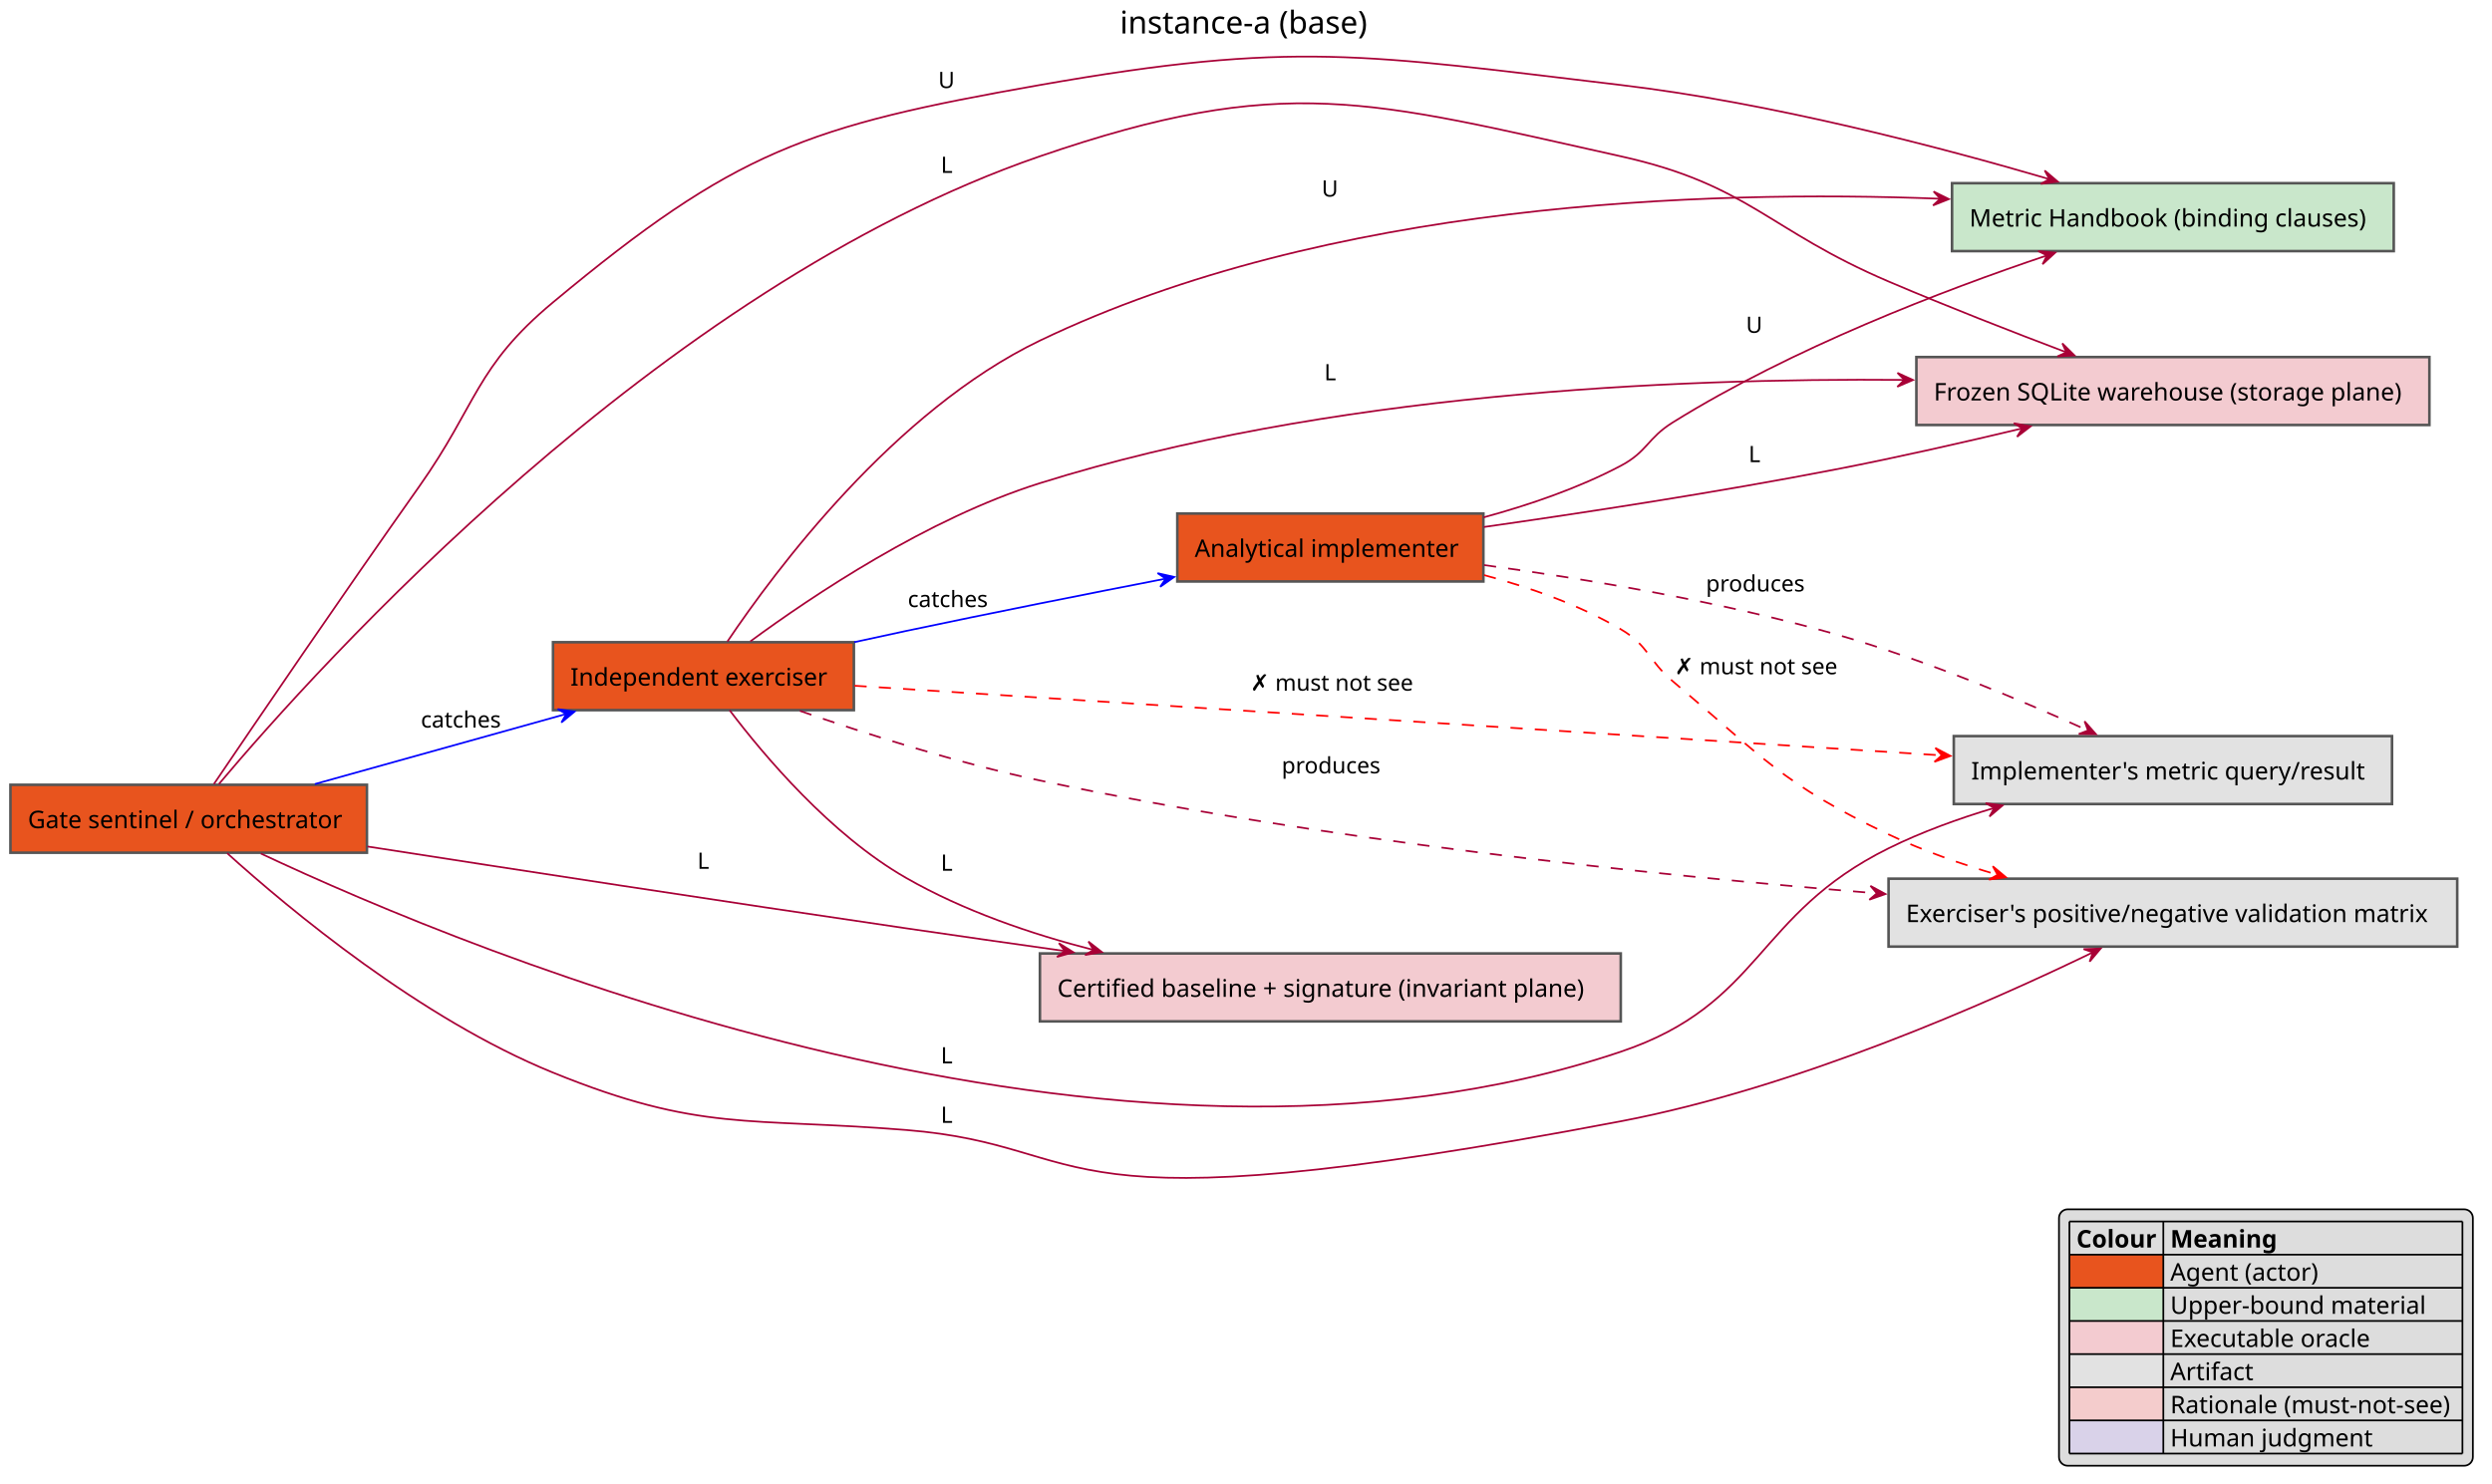
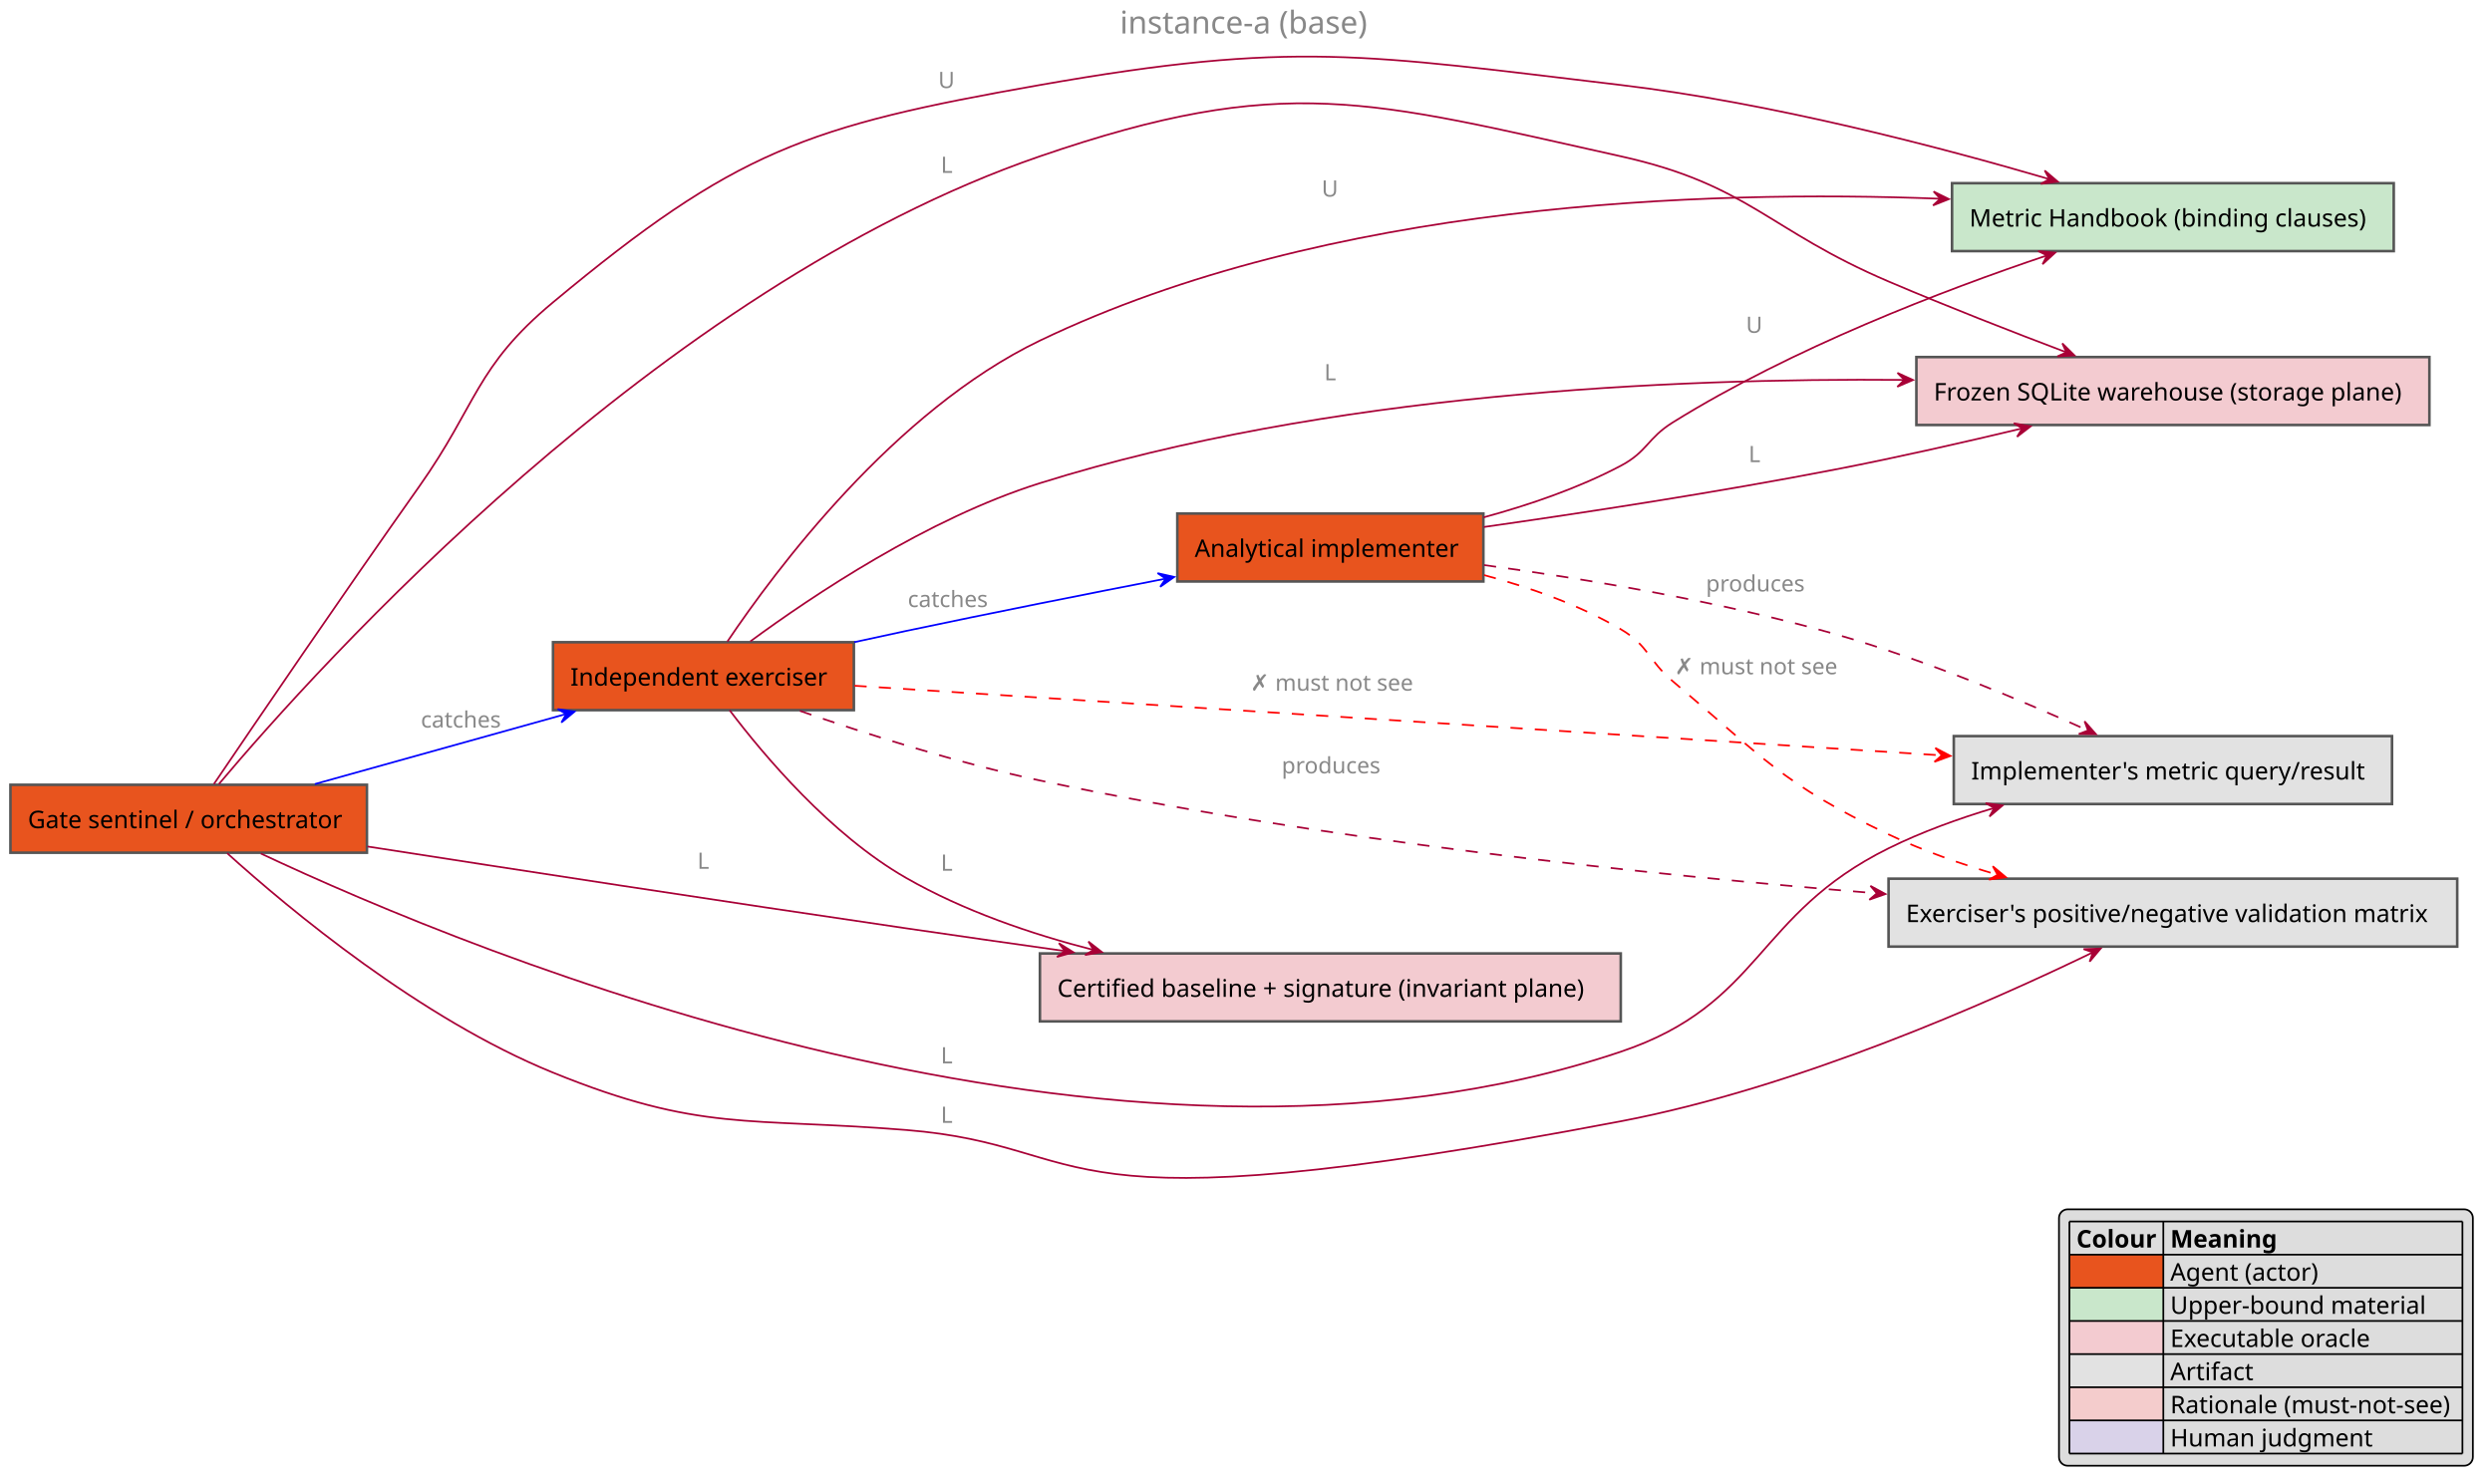
<svg xmlns="http://www.w3.org/2000/svg" contentScriptType="application/ecmascript" contentStyleType="text/css" height="853px" preserveAspectRatio="none" style="width:1433px;height:853px;" version="1.1" viewBox="0 0 1433 853" width="1433px" zoomAndPan="magnify">
  <defs />
  <g>
-     <text fill="#000000" font-family="sans-serif" font-size="18" lengthAdjust="spacingAndGlyphs" textLength="143" x="644" y="19.242">instance-a (base)</text>
+     <text fill="#888888" font-family="sans-serif" font-size="18" lengthAdjust="spacingAndGlyphs" textLength="143" x="644" y="19.242">instance-a (base)</text>
    <rect fill="#E8541E" height="39.068" style="stroke: #555555; stroke-width: 1.5;" width="205" x="6" y="451.356" />
    <text fill="#000000" font-family="sans-serif" font-size="14" lengthAdjust="spacingAndGlyphs" textLength="185" x="16" y="476.322">Gate sentinel / orchestrator</text>
    <rect fill="#E8541E" height="39.068" style="stroke: #555555; stroke-width: 1.5;" width="176" x="677" y="295.356" />
    <text fill="#000000" font-family="sans-serif" font-size="14" lengthAdjust="spacingAndGlyphs" textLength="156" x="687" y="320.322">Analytical implementer</text>
    <rect fill="#E8541E" height="39.068" style="stroke: #555555; stroke-width: 1.5;" width="173" x="318" y="369.356" />
    <text fill="#000000" font-family="sans-serif" font-size="14" lengthAdjust="spacingAndGlyphs" textLength="153" x="328" y="394.322">Independent exerciser</text>
    <rect fill="#C9E7CB" height="39.068" style="stroke: #555555; stroke-width: 1.5;" width="254" x="1122.5" y="105.356" />
    <text fill="#000000" font-family="sans-serif" font-size="14" lengthAdjust="spacingAndGlyphs" textLength="234" x="1132.5" y="130.322">Metric Handbook (binding clauses)</text>
    <rect fill="#F3CBD0" height="39.068" style="stroke: #555555; stroke-width: 1.5;" width="295" x="1102" y="205.356" />
    <text fill="#000000" font-family="sans-serif" font-size="14" lengthAdjust="spacingAndGlyphs" textLength="275" x="1112" y="230.322">Frozen SQLite warehouse (storage plane)</text>
    <rect fill="#F3CBD0" height="39.068" style="stroke: #555555; stroke-width: 1.5;" width="334" x="598" y="548.356" />
    <text fill="#000000" font-family="sans-serif" font-size="14" lengthAdjust="spacingAndGlyphs" textLength="314" x="608" y="573.322">Certified baseline + signature (invariant plane)</text>
    <rect fill="#E2E2E2" height="39.068" style="stroke: #555555; stroke-width: 1.5;" width="252" x="1123.5" y="423.356" />
    <text fill="#000000" font-family="sans-serif" font-size="14" lengthAdjust="spacingAndGlyphs" textLength="232" x="1133.5" y="448.322">Implementer's metric query/result</text>
    <rect fill="#E2E2E2" height="39.068" style="stroke: #555555; stroke-width: 1.5;" width="327" x="1086" y="505.356" />
    <text fill="#000000" font-family="sans-serif" font-size="14" lengthAdjust="spacingAndGlyphs" textLength="307" x="1096" y="530.322">Exerciser's positive/negative validation matrix</text>
    <path d="M122.97,450.976 C146.59,416.116 197.18,341.846 241,279.886 C274.62,232.346 273.25,211.136 318,173.886 C422.75,86.706 463.78,72.536 598,48.886 C744.19,23.136 784.58,31.436 932,48.886 C1018.3,59.106 1115.14,84.476 1178.7,103.106 " fill="none" id="A_sentinel-&gt;S_metric_handbook" style="stroke: #A80036; stroke-width: 1.0;" />
    <polygon fill="#A80036" points="1183.3,104.456,1175.797,98.075,1178.504,103.043,1173.536,105.749,1183.3,104.456" style="stroke: #A80036; stroke-width: 1.0;" />
-     <text fill="#000000" font-family="sans-serif" font-size="13" lengthAdjust="spacingAndGlyphs" textLength="10" x="539.5" y="50.633">U</text>
+     <text fill="#888888" font-family="sans-serif" font-size="13" lengthAdjust="spacingAndGlyphs" textLength="10" x="539.5" y="50.633">U</text>
    <path d="M125.85,450.956 C182.49,383.716 378.82,165.256 598,89.886 C738.38,41.616 787.09,57.686 932,89.886 C1005.76,106.276 1016.51,132.216 1086,161.886 C1119.52,176.206 1157.48,190.996 1188.27,202.646 " fill="none" id="A_sentinel-&gt;S_warehouse_db" style="stroke: #A80036; stroke-width: 1.0;" />
    <polygon fill="#A80036" points="1192.92,204.406,1185.916,197.482,1188.243,202.638,1183.087,204.965,1192.92,204.406" style="stroke: #A80036; stroke-width: 1.0;" />
-     <text fill="#000000" font-family="sans-serif" font-size="13" lengthAdjust="spacingAndGlyphs" textLength="7" x="541" y="99.423">L</text>
+     <text fill="#888888" font-family="sans-serif" font-size="13" lengthAdjust="spacingAndGlyphs" textLength="7" x="541" y="99.423">L</text>
    <path d="M211.33,486.856 C294.58,499.816 415.34,518.406 521,533.886 C550.51,538.216 582.06,542.716 612.32,546.976 " fill="none" id="A_sentinel-&gt;S_history_ledger" style="stroke: #A80036; stroke-width: 1.0;" />
    <polygon fill="#A80036" points="617.26,547.666,608.908,542.447,612.309,546.967,607.789,550.368,617.26,547.666" style="stroke: #A80036; stroke-width: 1.0;" />
-     <text fill="#000000" font-family="sans-serif" font-size="13" lengthAdjust="spacingAndGlyphs" textLength="7" x="401" y="499.673">L</text>
+     <text fill="#888888" font-family="sans-serif" font-size="13" lengthAdjust="spacingAndGlyphs" textLength="7" x="401" y="499.673">L</text>
    <path d="M149.99,490.886 C271.54,548.106 642.7,702.326 932,604.886 C1013.46,577.456 1008.98,526.046 1086,487.886 C1104.98,478.486 1126.21,470.806 1146.91,464.616 " fill="none" id="A_sentinel-&gt;S_impl_query" style="stroke: #A80036; stroke-width: 1.0;" />
    <polygon fill="#A80036" points="1151.57,463.256,1141.81,461.936,1146.77,464.656,1144.05,469.616,1151.57,463.256" style="stroke: #A80036; stroke-width: 1.0;" />
-     <text fill="#000000" font-family="sans-serif" font-size="13" lengthAdjust="spacingAndGlyphs" textLength="7" x="541" y="611.573">L</text>
+     <text fill="#888888" font-family="sans-serif" font-size="13" lengthAdjust="spacingAndGlyphs" textLength="7" x="541" y="611.573">L</text>
    <path d="M130.66,490.726 C166.29,522.896 241.85,585.946 318,616.886 C402.68,651.306 429.89,642.536 521,649.886 C636.02,659.176 590.55,709.876 932,644.886 C1032.94,625.676 1143.65,576.726 1203.69,547.626 " fill="none" id="A_sentinel-&gt;S_validation_matrix" style="stroke: #A80036; stroke-width: 1.0;" />
    <polygon fill="#A80036" points="1207.98,545.536,1198.137,545.87,1203.483,547.72,1201.632,553.066,1207.98,545.536" style="stroke: #A80036; stroke-width: 1.0;" />
-     <text fill="#000000" font-family="sans-serif" font-size="13" lengthAdjust="spacingAndGlyphs" textLength="7" x="541" y="645.783">L</text>
+     <text fill="#888888" font-family="sans-serif" font-size="13" lengthAdjust="spacingAndGlyphs" textLength="7" x="541" y="645.783">L</text>
    <path d="M853.08,297.566 C879.33,290.426 907.63,280.746 932,267.886 C947.35,259.796 947.26,252.046 962,242.886 C1030.57,200.266 1117.22,167.056 1177.18,146.876 " fill="none" id="A_implementer-&gt;S_metric_handbook" style="stroke: #A80036; stroke-width: 1.0;" />
    <polygon fill="#A80036" points="1181.83,145.326,1172.026,144.386,1177.088,146.911,1174.563,151.973,1181.83,145.326" style="stroke: #A80036; stroke-width: 1.0;" />
-     <text fill="#000000" font-family="sans-serif" font-size="13" lengthAdjust="spacingAndGlyphs" textLength="10" x="1004" y="191.423">U</text>
+     <text fill="#888888" font-family="sans-serif" font-size="13" lengthAdjust="spacingAndGlyphs" textLength="10" x="1004" y="191.423">U</text>
    <path d="M853.22,303.106 C910.95,294.886 988.23,283.046 1056,269.886 C1091.21,263.056 1129.75,254.296 1163.03,246.336 " fill="none" id="A_implementer-&gt;S_warehouse_db" style="stroke: #A80036; stroke-width: 1.0;" />
    <polygon fill="#A80036" points="1167.71,245.206,1158.023,243.427,1162.849,246.378,1159.899,251.204,1167.71,245.206" style="stroke: #A80036; stroke-width: 1.0;" />
-     <text fill="#000000" font-family="sans-serif" font-size="13" lengthAdjust="spacingAndGlyphs" textLength="7" x="1005.5" y="265.783">L</text>
+     <text fill="#888888" font-family="sans-serif" font-size="13" lengthAdjust="spacingAndGlyphs" textLength="7" x="1005.5" y="265.783">L</text>
    <path d="M853.38,324.986 C911.51,332.906 989.18,345.826 1056,364.886 C1106.9,379.406 1162.71,402.916 1201.08,420.336 " fill="none" id="A_implementer-&gt;S_impl_query" style="stroke: #A80036; stroke-width: 1.0; stroke-dasharray: 7.0,7.0;" />
    <polygon fill="#A80036" points="1205.23,422.236,1198.72,414.846,1200.686,420.15,1195.382,422.116,1205.23,422.236" style="stroke: #A80036; stroke-width: 1.0;" />
-     <text fill="#000000" font-family="sans-serif" font-size="13" lengthAdjust="spacingAndGlyphs" textLength="56" x="981" y="340.183">produces</text>
+     <text fill="#888888" font-family="sans-serif" font-size="13" lengthAdjust="spacingAndGlyphs" textLength="56" x="981" y="340.183">produces</text>
    <path d="M418.28,368.986 C445.62,328.316 514.17,236.146 598,195.886 C763.45,116.436 979.15,108.986 1115.78,114.306 " fill="none" id="A_exerciser-&gt;S_metric_handbook" style="stroke: #A80036; stroke-width: 1.0;" />
    <polygon fill="#A80036" points="1120.72,114.506,1111.887,110.149,1115.724,114.306,1111.567,118.143,1120.72,114.506" style="stroke: #A80036; stroke-width: 1.0;" />
-     <text fill="#000000" font-family="sans-serif" font-size="13" lengthAdjust="spacingAndGlyphs" textLength="10" x="760" y="113.073">U</text>
+     <text fill="#888888" font-family="sans-serif" font-size="13" lengthAdjust="spacingAndGlyphs" textLength="10" x="760" y="113.073">U</text>
    <path d="M431.47,368.876 C466.9,342.806 533.4,298.156 598,277.886 C762.42,226.306 961.07,217.306 1095.25,218.496 " fill="none" id="A_exerciser-&gt;S_warehouse_db" style="stroke: #A80036; stroke-width: 1.0;" />
    <polygon fill="#A80036" points="1100.07,218.546,1091.116,214.443,1095.07,218.489,1091.025,222.443,1100.07,218.546" style="stroke: #A80036; stroke-width: 1.0;" />
-     <text fill="#000000" font-family="sans-serif" font-size="13" lengthAdjust="spacingAndGlyphs" textLength="7" x="761.5" y="218.713">L</text>
+     <text fill="#888888" font-family="sans-serif" font-size="13" lengthAdjust="spacingAndGlyphs" textLength="7" x="761.5" y="218.713">L</text>
    <path d="M419.58,408.506 C439.29,434.506 477.61,480.006 521,504.886 C553.93,523.766 592.57,537.096 629.24,546.456 " fill="none" id="A_exerciser-&gt;S_history_ledger" style="stroke: #A80036; stroke-width: 1.0;" />
    <polygon fill="#A80036" points="633.64,547.556,625.879,541.492,628.789,546.343,623.939,549.254,633.64,547.556" style="stroke: #A80036; stroke-width: 1.0;" />
-     <text fill="#000000" font-family="sans-serif" font-size="13" lengthAdjust="spacingAndGlyphs" textLength="7" x="541" y="500.783">L</text>
+     <text fill="#888888" font-family="sans-serif" font-size="13" lengthAdjust="spacingAndGlyphs" textLength="7" x="541" y="500.783">L</text>
    <path d="M459.96,408.836 C498.12,422.086 550.57,438.816 598,448.886 C759.63,483.206 947.37,503.056 1079.49,513.796 " fill="none" id="A_exerciser-&gt;S_validation_matrix" style="stroke: #A80036; stroke-width: 1.0; stroke-dasharray: 7.0,7.0;" />
    <polygon fill="#A80036" points="1084.23,514.186,1075.579,509.479,1079.246,513.786,1074.939,517.453,1084.23,514.186" style="stroke: #A80036; stroke-width: 1.0;" />
-     <text fill="#000000" font-family="sans-serif" font-size="13" lengthAdjust="spacingAndGlyphs" textLength="56" x="737" y="444.783">produces</text>
+     <text fill="#888888" font-family="sans-serif" font-size="13" lengthAdjust="spacingAndGlyphs" textLength="56" x="737" y="444.783">produces</text>
    <path d="M853.4,330.756 C879.8,337.846 908.1,347.866 932,361.886 C948.26,371.436 947.59,379.726 962,391.886 C1013.63,435.486 1024.96,450.876 1086,479.886 C1105.61,489.206 1127.5,496.906 1148.7,503.136 " fill="none" id="A_implementer-&gt;S_validation_matrix" style="stroke: #FF0000; stroke-width: 1.0; stroke-dasharray: 7.0,7.0;" />
    <polygon fill="#FF0000" points="1153.5,504.526,1145.945,498.207,1148.692,503.152,1143.747,505.899,1153.5,504.526" style="stroke: #FF0000; stroke-width: 1.0;" />
-     <text fill="#000000" font-family="sans-serif" font-size="13" lengthAdjust="spacingAndGlyphs" textLength="92" x="963" y="387.783">✗ must not see</text>
+     <text fill="#888888" font-family="sans-serif" font-size="13" lengthAdjust="spacingAndGlyphs" textLength="92" x="963" y="387.783">✗ must not see</text>
    <path d="M491.36,394.386 C639.05,403.846 942.11,423.266 1116.7,434.446 " fill="none" id="A_exerciser-&gt;S_impl_query" style="stroke: #FF0000; stroke-width: 1.0; stroke-dasharray: 7.0,7.0;" />
    <polygon fill="#FF0000" points="1121.61,434.756,1112.892,430.173,1116.621,434.427,1112.366,438.155,1121.61,434.756" style="stroke: #FF0000; stroke-width: 1.0;" />
-     <text fill="#000000" font-family="sans-serif" font-size="13" lengthAdjust="spacingAndGlyphs" textLength="92" x="719" y="397.213">✗ must not see</text>
+     <text fill="#888888" font-family="sans-serif" font-size="13" lengthAdjust="spacingAndGlyphs" textLength="92" x="719" y="397.213">✗ must not see</text>
    <path d="M491.22,369.326 C501.25,367.116 511.35,364.926 521,362.886 C570.23,352.486 625.21,341.566 670.41,332.776 " fill="none" id="A_exerciser-&gt;A_implementer" style="stroke: #0000FF; stroke-width: 1.0;" />
    <polygon fill="#0000FF" points="675.24,331.836,665.64,329.635,670.333,332.794,667.174,337.487,675.24,331.836" style="stroke: #0000FF; stroke-width: 1.0;" />
-     <text fill="#000000" font-family="sans-serif" font-size="13" lengthAdjust="spacingAndGlyphs" textLength="45" x="522" y="349.153">catches</text>
+     <text fill="#888888" font-family="sans-serif" font-size="13" lengthAdjust="spacingAndGlyphs" textLength="45" x="522" y="349.153">catches</text>
    <path d="M181.04,450.936 C224.79,438.736 280.78,423.116 325.64,410.606 " fill="none" id="A_sentinel-&gt;A_exerciser" style="stroke: #0000FF; stroke-width: 1.0;" />
    <polygon fill="#0000FF" points="330.43,409.266,320.686,407.831,325.614,410.609,322.836,415.537,330.43,409.266" style="stroke: #0000FF; stroke-width: 1.0;" />
-     <text fill="#000000" font-family="sans-serif" font-size="13" lengthAdjust="spacingAndGlyphs" textLength="45" x="242" y="418.443">catches</text>
+     <text fill="#888888" font-family="sans-serif" font-size="13" lengthAdjust="spacingAndGlyphs" textLength="45" x="242" y="418.443">catches</text>
    <rect fill="#DDDDDD" height="147.475" rx="5" ry="5" style="stroke: #000000; stroke-width: 1.0;" width="238" x="1184" y="695.516" />
    <text fill="#000000" font-family="sans-serif" font-size="14" font-weight="bold" lengthAdjust="spacingAndGlyphs" textLength="46" x="1194" y="717.482">Colour</text>
    <text fill="#000000" font-family="sans-serif" font-size="14" font-weight="bold" lengthAdjust="spacingAndGlyphs" textLength="60" x="1248" y="717.482">Meaning</text>
    <rect fill="#E8541E" height="19.068" style="stroke: none; stroke-width: 1.0;" width="54" x="1190" y="721.584" />
    <text fill="#000000" font-family="sans-serif" font-size="14" lengthAdjust="spacingAndGlyphs" textLength="0" x="1194" y="736.55" />
    <text fill="#000000" font-family="sans-serif" font-size="14" lengthAdjust="spacingAndGlyphs" textLength="86" x="1248" y="736.55">Agent (actor)</text>
    <rect fill="#C9E7CB" height="19.068" style="stroke: none; stroke-width: 1.0;" width="54" x="1190" y="740.652" />
    <text fill="#000000" font-family="sans-serif" font-size="14" lengthAdjust="spacingAndGlyphs" textLength="0" x="1194" y="755.618" />
    <text fill="#000000" font-family="sans-serif" font-size="14" lengthAdjust="spacingAndGlyphs" textLength="151" x="1248" y="755.618">Upper-bound material</text>
    <rect fill="#F3CBD0" height="19.068" style="stroke: none; stroke-width: 1.0;" width="54" x="1190" y="759.72" />
    <text fill="#000000" font-family="sans-serif" font-size="14" lengthAdjust="spacingAndGlyphs" textLength="0" x="1194" y="774.686" />
    <text fill="#000000" font-family="sans-serif" font-size="14" lengthAdjust="spacingAndGlyphs" textLength="118" x="1248" y="774.686">Executable oracle</text>
    <rect fill="#E2E2E2" height="19.068" style="stroke: none; stroke-width: 1.0;" width="54" x="1190" y="778.788" />
    <text fill="#000000" font-family="sans-serif" font-size="14" lengthAdjust="spacingAndGlyphs" textLength="0" x="1194" y="793.753" />
    <text fill="#000000" font-family="sans-serif" font-size="14" lengthAdjust="spacingAndGlyphs" textLength="49" x="1248" y="793.753">Artifact</text>
    <rect fill="#F4CCCC" height="19.068" style="stroke: none; stroke-width: 1.0;" width="54" x="1190" y="797.855" />
    <text fill="#000000" font-family="sans-serif" font-size="14" lengthAdjust="spacingAndGlyphs" textLength="0" x="1194" y="812.821" />
    <text fill="#000000" font-family="sans-serif" font-size="14" lengthAdjust="spacingAndGlyphs" textLength="164" x="1248" y="812.821">Rationale (must-not-see)</text>
    <rect fill="#D9D2E9" height="19.068" style="stroke: none; stroke-width: 1.0;" width="54" x="1190" y="816.923" />
    <text fill="#000000" font-family="sans-serif" font-size="14" lengthAdjust="spacingAndGlyphs" textLength="0" x="1194" y="831.889" />
    <text fill="#000000" font-family="sans-serif" font-size="14" lengthAdjust="spacingAndGlyphs" textLength="119" x="1248" y="831.889">Human judgment</text>
    <line style="stroke: #000000; stroke-width: 1.0;" x1="1190" x2="1416" y1="702.516" y2="702.516" />
    <line style="stroke: #000000; stroke-width: 1.0;" x1="1190" x2="1416" y1="721.584" y2="721.584" />
    <line style="stroke: #000000; stroke-width: 1.0;" x1="1190" x2="1416" y1="740.652" y2="740.652" />
    <line style="stroke: #000000; stroke-width: 1.0;" x1="1190" x2="1416" y1="759.72" y2="759.72" />
    <line style="stroke: #000000; stroke-width: 1.0;" x1="1190" x2="1416" y1="778.788" y2="778.788" />
    <line style="stroke: #000000; stroke-width: 1.0;" x1="1190" x2="1416" y1="797.855" y2="797.855" />
    <line style="stroke: #000000; stroke-width: 1.0;" x1="1190" x2="1416" y1="816.923" y2="816.923" />
    <line style="stroke: #000000; stroke-width: 1.0;" x1="1190" x2="1416" y1="835.991" y2="835.991" />
    <line style="stroke: #000000; stroke-width: 1.0;" x1="1190" x2="1190" y1="702.516" y2="835.991" />
    <line style="stroke: #000000; stroke-width: 1.0;" x1="1244" x2="1244" y1="702.516" y2="835.991" />
    <line style="stroke: #000000; stroke-width: 1.0;" x1="1416" x2="1416" y1="702.516" y2="835.991" />
  </g>
</svg>
